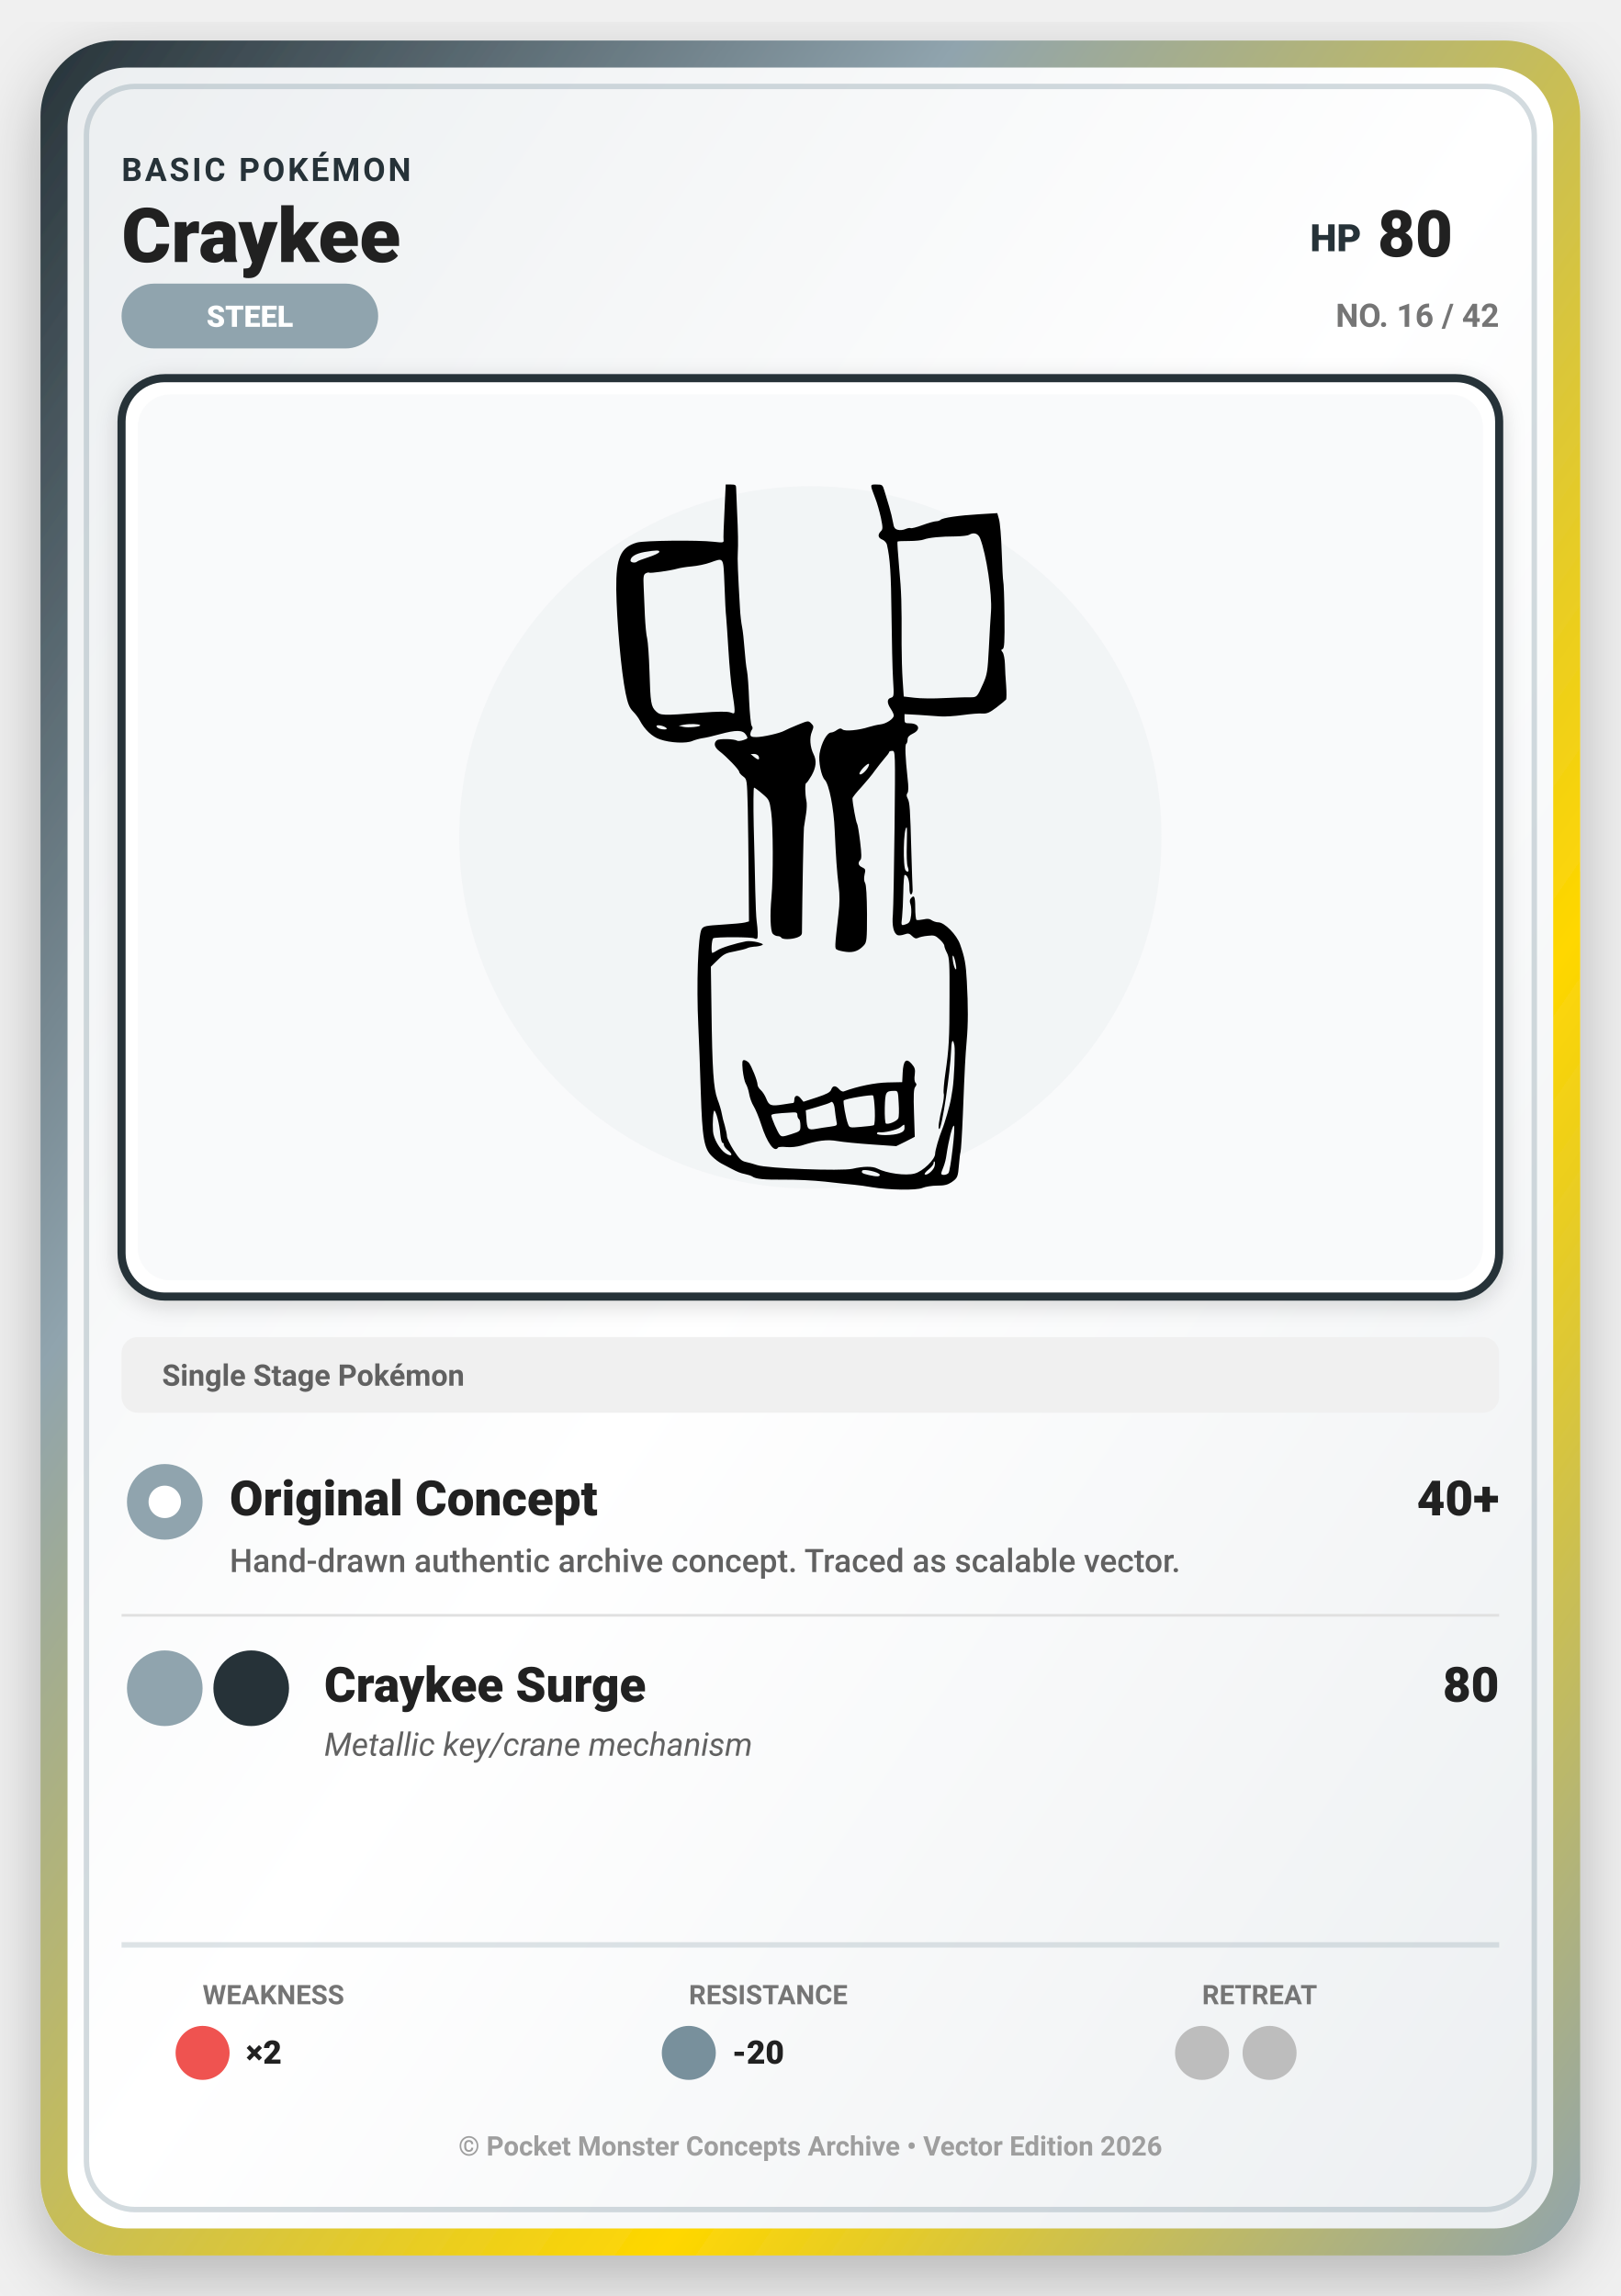
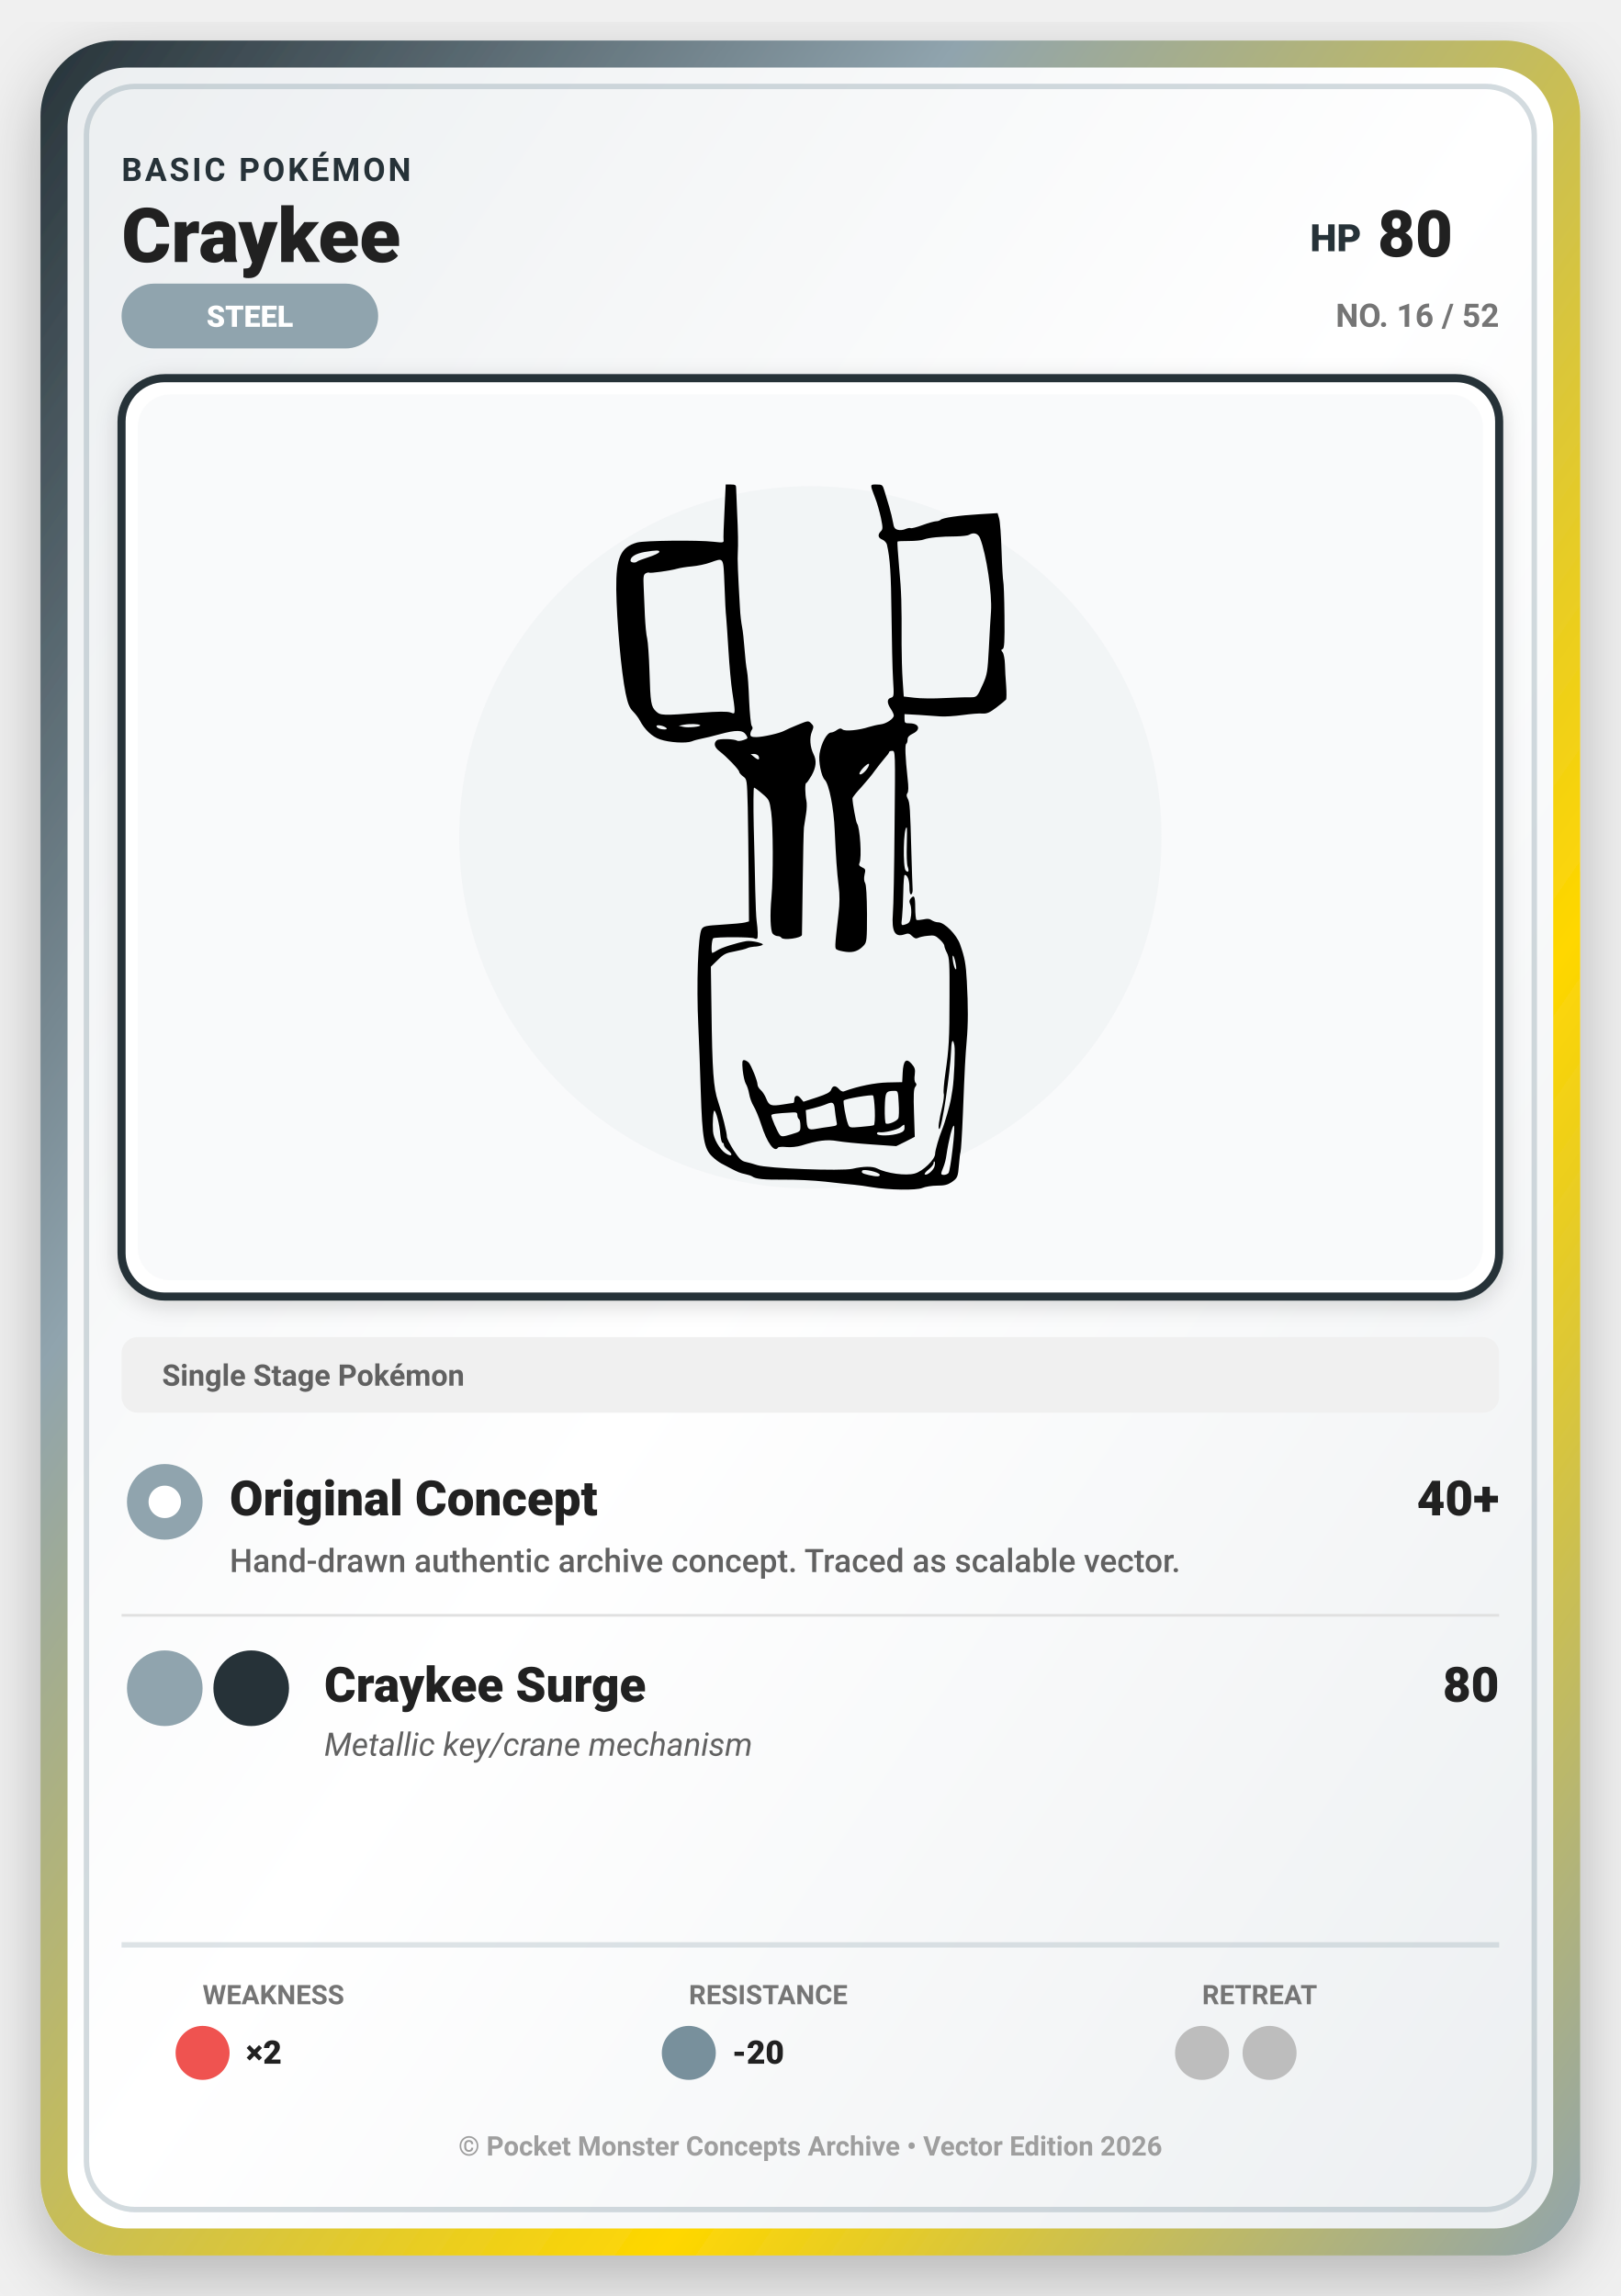
<svg xmlns="http://www.w3.org/2000/svg" viewBox="0 0 600 850" width="600" height="850">
  <defs>
    <linearGradient id="cardBg" x1="0%" y1="0%" x2="100%" y2="100%">
      <stop offset="0%" stop-color="#ECEFF1" />
      <stop offset="50%" stop-color="#FFFFFF" />
      <stop offset="100%" stop-color="#ECEFF1" />
    </linearGradient>
    <linearGradient id="foilBorder" x1="0%" y1="0%" x2="100%" y2="100%">
      <stop offset="0%" stop-color="#263238" />
      <stop offset="30%" stop-color="#90A4AE" />
      <stop offset="70%" stop-color="#FFD700" />
      <stop offset="100%" stop-color="#90A4AE" />
    </linearGradient>
    <linearGradient id="bannerGrad" x1="0%" y1="0%" x2="100%" y2="0%">
      <stop offset="0%" stop-color="#90A4AE" />
      <stop offset="100%" stop-color="#263238" />
    </linearGradient>
    <filter id="cardShadow" x="-5%" y="-5%" width="110%" height="110%">
      <feDropShadow dx="0" dy="8" stdDeviation="12" flood-opacity="0.25" flood-color="#000000" />
    </filter>
    <filter id="artShadow" x="-5%" y="-5%" width="110%" height="110%">
      <feDropShadow dx="0" dy="2" stdDeviation="4" flood-opacity="0.15" />
    </filter>
  </defs>
  <rect x="15" y="15" width="570" height="820" rx="28" fill="url(#foilBorder)" filter="url(#cardShadow)" />
  <rect x="25" y="25" width="550" height="800" rx="22" fill="url(#cardBg)" />
  <rect x="32" y="32" width="536" height="786" rx="18" fill="none" stroke="#90A4AE" stroke-width="2" opacity="0.4" />
  <g transform="translate(45, 45)">
    <text x="0" y="22" font-family="-apple-system, BlinkMacSystemFont, 'Segoe UI', Roboto, Helvetica, Arial, sans-serif" font-size="12" font-weight="700" fill="#263238" letter-spacing="1">BASIC POKÉMON</text>
    <text x="0" y="52" font-family="-apple-system, BlinkMacSystemFont, 'Segoe UI', Roboto, Helvetica, Arial, sans-serif" font-size="28" font-weight="900" fill="#212121">Craykee</text>
    <text x="440" y="48" font-family="-apple-system, BlinkMacSystemFont, 'Segoe UI', Roboto, Helvetica, Arial, sans-serif" font-size="14" font-weight="800" fill="#263238">HP</text>
    <text x="465" y="50" font-family="-apple-system, BlinkMacSystemFont, 'Segoe UI', Roboto, Helvetica, Arial, sans-serif" font-size="24" font-weight="900" fill="#212121">80</text>
  </g>
  <g transform="translate(45, 105)">
    <rect x="0" y="0" width="95" height="24" rx="12" fill="#90A4AE" />
    <text x="47.5" y="16" font-family="-apple-system, BlinkMacSystemFont, 'Segoe UI', Roboto, sans-serif" font-size="11" font-weight="800" fill="#FFFFFF" text-anchor="middle">STEEL</text>
-     <text x="510" y="16" font-family="-apple-system, BlinkMacSystemFont, 'Segoe UI', Roboto, sans-serif" font-size="12" font-weight="700" fill="#757575" text-anchor="end">NO. 16 / 42</text>
+     <text x="510" y="16" font-family="-apple-system, BlinkMacSystemFont, 'Segoe UI', Roboto, sans-serif" font-size="12" font-weight="700" fill="#757575" text-anchor="end">NO. 16 / 52</text>
  </g>
  <g transform="translate(45, 140)">
    <rect x="0" y="0" width="510" height="340" rx="16" fill="#FFFFFF" stroke="#263238" stroke-width="3" filter="url(#artShadow)" />
    <rect x="6" y="6" width="498" height="328" rx="12" fill="#ECEFF1" opacity="0.3" />
    <circle cx="255" cy="170" r="130" fill="#ECEFF1" opacity="0.5" />
    <svg x="20" y="15" width="470" height="310" viewBox="0 0 339 547" preserveAspectRatio="xMidYMid meet">
      <g transform="translate(0,547) scale(0.1,-0.1)" fill="#000000" stroke="none">
-         <path d="M1134 4868 c-5 -95 -8 -181 -6 -191 2 -17 -3 -18 -65 -11 -104 12 -452 8 -500 -5 -107 -30 -138 -98 -136 -306 3 -208 32 -534 61 -678 15 -70 24 -94 49 -120 17 -17 36 -43 43 -57 32 -61 81 -108 133 -125 66 -23 172 -28 212 -10 17 7 46 15 65 18 19 2 71 14 114 26 107 29 149 28 170 -3 15 -24 14 -25 -15 -35 -17 -6 -36 -8 -41 -5 -20 13 -120 15 -134 3 -23 -19 -16 -46 17 -71 46 -35 129 -121 129 -135 0 -6 12 -20 26 -30 25 -19 25 -19 30 -203 2 -102 5 -311 6 -464 l2 -280 -26 -7 c-14 -4 -80 -10 -147 -14 -109 -7 -123 -9 -136 -29 -24 -38 -35 -363 -22 -631 4 -88 12 -282 16 -430 10 -309 21 -375 76 -426 17 -17 43 -36 58 -44 14 -7 41 -21 59 -31 54 -28 62 -31 98 -39 19 -4 40 -11 45 -15 23 -17 77 -22 206 -21 74 1 196 -5 270 -13 74 -8 159 -18 189 -20 30 -3 82 -10 115 -16 110 -19 292 -22 332 -5 19 8 63 15 96 15 47 0 68 5 94 22 40 28 42 34 49 117 3 36 7 73 10 81 3 8 10 116 15 240 13 330 16 375 25 485 10 111 10 225 1 390 -6 115 -14 156 -44 241 -22 63 -102 144 -142 144 -14 0 -34 7 -44 14 -13 10 -28 11 -54 5 -20 -4 -41 -6 -45 -3 -4 3 -8 39 -8 80 0 73 -7 87 -29 60 -8 -9 -8 -22 -2 -38 5 -13 7 -46 4 -72 -5 -39 -10 -49 -30 -57 -36 -13 -36 -13 -29 44 3 28 7 103 8 165 1 61 5 112 9 112 18 0 31 -35 31 -80 0 -34 4 -50 12 -47 6 2 10 17 9 33 -1 16 -5 121 -8 234 -8 299 -11 333 -24 358 -9 17 -9 27 -2 36 7 9 8 39 1 97 -15 139 -18 219 -9 225 5 3 9 15 9 28 0 16 10 27 35 39 54 26 41 67 -22 67 -30 0 -33 3 -33 30 l0 30 93 -5 c50 -3 115 -8 143 -10 27 -2 92 2 143 9 51 7 109 12 129 10 30 -2 47 5 92 39 30 23 58 46 63 52 4 5 4 46 1 90 -4 44 -7 108 -8 142 -1 33 -8 68 -15 77 -11 13 -11 17 0 21 11 4 14 46 12 217 -1 117 -5 218 -8 225 -2 8 -7 93 -10 191 -3 97 -11 194 -18 216 l-11 39 -116 -7 c-134 -8 -241 -23 -255 -37 -5 -5 -18 -9 -28 -9 -11 0 -51 -11 -89 -25 -38 -14 -73 -23 -78 -20 -5 3 -20 0 -34 -6 -13 -6 -36 -9 -49 -5 -20 5 -27 14 -32 48 -4 24 -15 70 -25 103 -10 33 -24 79 -31 103 -12 40 -14 42 -52 42 -44 0 -44 4 -8 -90 12 -30 28 -88 37 -128 13 -65 13 -74 -1 -88 -22 -22 -18 -43 10 -54 13 -5 27 -20 30 -32 21 -92 27 -191 30 -458 2 -168 6 -357 10 -421 7 -112 6 -116 -14 -122 -26 -7 -27 -33 -1 -72 11 -16 20 -36 20 -44 0 -21 -49 -54 -87 -58 -19 -2 -53 -10 -76 -17 -64 -21 -156 -30 -172 -16 -11 9 -19 8 -37 -4 -12 -9 -29 -16 -37 -16 -27 0 -64 -66 -76 -138 -8 -51 11 -148 34 -171 28 -28 59 -183 65 -331 8 -174 14 -266 26 -366 7 -54 7 -111 -1 -175 -26 -230 -26 -230 -9 -238 8 -5 35 -11 59 -14 49 -6 83 7 116 43 18 20 20 36 20 204 -1 118 -5 188 -12 202 -8 13 -9 33 -4 56 8 32 6 37 -15 47 -26 11 -31 30 -12 49 8 8 8 37 -2 119 -7 59 -16 113 -20 118 -7 9 -30 136 -30 165 0 6 26 39 58 73 31 35 71 82 87 106 17 23 45 59 62 79 18 20 33 40 33 45 0 4 9 7 20 7 20 0 20 -3 15 -497 -3 -274 -8 -531 -11 -571 -7 -75 5 -126 32 -136 7 -3 27 -1 43 5 25 9 33 7 51 -11 15 -15 25 -18 38 -12 9 5 38 12 64 14 41 5 50 2 77 -23 17 -15 31 -34 31 -42 0 -8 8 -29 18 -48 15 -30 17 -65 16 -284 0 -279 -4 -341 -27 -501 -9 -61 -14 -120 -11 -132 4 -11 -1 -49 -9 -84 -22 -91 -30 -148 -20 -148 17 0 72 366 78 522 2 60 12 71 21 23 6 -33 -2 -219 -12 -284 -2 -14 -7 -42 -10 -61 -7 -44 -42 -165 -59 -205 -19 -46 -45 -135 -45 -157 0 -37 -80 -115 -134 -129 -58 -16 -182 1 -245 33 -29 15 -89 15 -161 -2 -73 -16 -556 2 -622 24 -23 8 -58 17 -76 21 -27 6 -41 19 -78 76 -24 38 -44 79 -44 92 0 12 -7 43 -14 69 -8 25 -17 61 -20 80 -3 18 -15 60 -28 93 -26 72 -34 190 -39 592 l-4 273 45 44 c39 39 54 46 110 56 36 7 73 16 82 21 10 5 30 9 45 10 16 0 37 4 48 8 17 7 13 10 -25 21 -24 6 -58 9 -75 6 -68 -13 -163 -42 -188 -59 -14 -9 -29 -17 -32 -17 -10 0 -5 89 6 96 15 9 253 9 268 -1 7 -4 15 -4 18 -1 7 6 5 57 -3 116 -3 19 -7 109 -9 200 -2 91 -6 279 -10 418 -3 138 -2 252 2 252 4 0 29 -18 54 -40 45 -38 47 -42 58 -120 13 -87 14 -423 2 -555 -11 -117 -7 -221 8 -239 8 -9 22 -16 32 -16 10 0 21 -4 24 -10 8 -13 64 -13 104 1 22 8 31 17 31 32 3 293 10 660 13 687 3 19 9 60 14 90 5 30 6 69 2 85 -9 43 -10 115 -1 115 4 0 19 22 35 49 30 54 34 98 13 139 -23 46 -28 108 -11 147 13 33 13 37 -5 55 -18 18 -20 18 -88 -10 -38 -15 -77 -33 -88 -39 -29 -16 -140 -41 -183 -41 -29 0 -38 4 -38 18 0 9 4 23 10 30 6 8 6 16 -1 25 -6 7 -13 81 -17 165 -3 84 -9 172 -14 195 -5 23 -12 87 -16 142 -4 55 -11 120 -16 144 -5 24 -12 80 -14 125 -13 223 -17 325 -14 361 3 55 2 129 -5 275 -3 69 -6 135 -6 148 0 18 -5 22 -34 22 l-34 0 -8 -172z m1670 -180 c41 -105 79 -362 71 -478 -3 -41 -10 -149 -14 -240 -8 -150 -11 -171 -37 -230 -40 -90 -40 -90 -87 -90 -23 1 -98 -2 -167 -5 -69 -4 -156 -3 -195 2 l-70 8 -7 105 c-4 58 -7 164 -7 235 1 276 -1 339 -16 501 -8 92 -13 169 -11 171 2 3 36 4 76 4 39 0 83 4 97 10 31 12 112 20 209 20 39 1 77 5 85 10 31 19 60 10 73 -23z m-2096 -89 c-2 -7 -34 -22 -71 -34 -37 -12 -70 -24 -73 -28 -13 -12 -44 -7 -44 6 0 25 35 46 91 56 78 13 101 13 97 0z m426 -216 c3 -93 8 -186 11 -208 2 -22 9 -121 15 -220 6 -99 17 -220 25 -270 8 -49 15 -102 15 -117 0 -26 -2 -27 -27 -17 -20 7 -78 7 -198 -2 -246 -19 -259 -18 -288 9 -33 31 -37 55 -43 262 -3 96 -10 192 -15 214 -6 21 -12 88 -15 150 -2 61 -6 146 -8 189 -3 66 -1 79 14 87 10 5 20 7 22 4 6 -5 139 13 183 26 17 5 59 12 95 15 36 3 90 14 120 25 92 32 86 42 94 -147z m-159 -915 c10 -10 -82 -19 -111 -11 l-29 7 35 7 c40 7 97 5 105 -3z m-220 -19 c5 -5 1 -9 -12 -9 -29 0 -53 10 -53 22 0 12 50 2 65 -13z m602 -184 c9 -25 -2 -27 -28 -6 l-24 20 23 1 c12 0 25 -7 29 -15z m715 -72 c-16 -29 -49 -56 -56 -44 -3 5 8 23 25 41 33 33 47 34 31 3z m253 -508 c-2 -64 0 -127 6 -142 11 -29 4 -42 -13 -25 -20 20 -15 282 6 282 3 0 3 -52 1 -115z m320 -780 c5 -27 4 -37 -3 -30 -5 6 -13 30 -16 55 -8 56 9 34 19 -25z m-1556 -1007 c8 -29 16 -77 18 -105 3 -29 9 -53 14 -53 5 0 9 -6 9 -14 0 -8 12 -24 26 -35 39 -30 25 -46 -16 -19 -38 26 -78 96 -81 143 -4 55 1 135 9 135 4 0 14 -24 21 -52z m1535 -199 c-9 -79 -21 -150 -26 -156 -12 -15 -48 -18 -48 -4 0 5 6 24 14 42 8 19 17 54 20 79 14 96 40 200 49 191 5 -5 1 -70 -9 -152z m-118 -113 c-7 -27 -52 -64 -64 -52 -3 4 8 18 26 32 18 14 32 33 32 41 0 9 3 14 6 10 4 -3 4 -17 0 -31z m-358 -54 c4 -14 -18 -15 -71 -3 -44 10 -51 16 -43 29 8 13 108 -9 114 -26z" />
-         <path d="M1253 1214 c4 -37 13 -76 20 -88 8 -12 18 -42 22 -66 4 -25 17 -61 29 -80 12 -19 35 -74 50 -121 38 -120 87 -187 110 -150 3 4 28 6 55 3 30 -3 70 2 98 10 104 33 168 41 235 29 34 -6 135 -16 224 -22 l160 -11 61 30 60 31 -5 155 c-4 118 -2 159 8 171 10 12 10 19 2 27 -7 7 -9 28 -5 53 4 34 1 46 -20 70 -36 42 -55 23 -59 -58 l-3 -61 -95 -2 c-83 -2 -193 -24 -288 -59 -7 -2 -20 4 -29 15 -23 26 -42 25 -52 -3 -7 -18 -29 -29 -95 -51 l-86 -28 -19 23 c-20 25 -41 19 -41 -12 0 -10 -3 -19 -7 -19 -5 0 -35 -5 -68 -10 -76 -12 -90 -8 -108 38 -8 20 -24 46 -36 56 -12 11 -21 26 -21 35 0 25 -40 124 -57 144 -9 9 -23 17 -31 17 -12 0 -14 -11 -9 -66z m1019 -216 c3 -46 2 -90 -3 -99 -10 -19 -66 -42 -81 -33 -5 4 -8 48 -7 103 3 103 6 109 60 110 26 1 27 0 31 -81z m-156 -47 c2 -50 -1 -93 -6 -96 -4 -3 -42 -8 -84 -11 -74 -7 -76 -6 -85 18 -15 39 -34 148 -28 154 11 12 182 40 191 33 5 -4 10 -49 12 -98z m-261 3 c2 -22 7 -53 10 -71 7 -31 7 -31 -41 -38 -27 -3 -68 -10 -91 -14 -53 -10 -60 -3 -64 68 l-4 53 78 23 c42 12 80 25 84 29 12 12 25 -11 28 -50z m-245 -33 c0 -11 5 -23 10 -26 6 -3 10 -23 10 -43 0 -36 -1 -37 -60 -56 -53 -17 -62 -18 -74 -5 -14 15 -56 111 -56 128 0 9 29 13 138 19 26 2 32 -2 32 -17z m700 -84 c0 -17 -9 -26 -33 -35 -41 -15 -147 -16 -147 -2 0 6 6 10 13 9 30 -6 119 15 140 32 28 23 27 23 27 -4z" />
+         <path d="M1134 4868 c-5 -95 -8 -181 -6 -191 2 -17 -3 -18 -65 -11 -104 12 -452 8 -500 -5 -107 -30 -138 -98 -136 -306 3 -208 32 -534 61 -678 15 -70 24 -94 49 -120 17 -17 36 -43 43 -57 32 -61 81 -108 133 -125 61 -21 170 -27 207 -13 14 6 43 14 65 18 22 4 76 17 119 29 107 29 149 28 170 -3 15 -24 14 -25 -15 -35 -17 -6 -36 -8 -41 -5 -20 13 -120 15 -134 3 -23 -19 -16 -46 17 -71 46 -35 129 -121 129 -135 0 -6 12 -20 26 -30 25 -19 25 -19 30 -203 2 -102 5 -311 6 -464 l2 -280 -26 -7 c-14 -4 -80 -10 -147 -14 -109 -7 -123 -9 -136 -29 -24 -38 -35 -363 -22 -631 4 -88 12 -282 16 -430 10 -309 21 -375 76 -426 17 -17 43 -36 58 -44 14 -7 41 -21 59 -31 54 -28 62 -31 98 -39 19 -4 40 -11 45 -15 23 -17 77 -22 206 -21 74 1 196 -5 270 -13 74 -8 159 -18 189 -20 30 -3 82 -10 115 -16 110 -19 292 -22 332 -5 19 8 63 15 96 15 47 0 68 5 94 22 40 28 42 34 49 117 3 36 7 73 10 81 3 8 10 116 15 240 13 330 16 375 25 485 10 111 10 225 1 390 -6 115 -14 156 -44 241 -22 63 -102 144 -142 144 -14 0 -34 7 -44 14 -13 10 -28 11 -54 5 -20 -4 -41 -6 -45 -3 -4 3 -8 39 -8 80 0 74 -7 87 -30 59 -10 -12 -10 -22 -2 -39 5 -12 8 -44 5 -70 -5 -39 -10 -49 -30 -57 -36 -13 -36 -13 -29 44 3 28 7 103 8 165 1 61 5 112 9 112 18 0 31 -35 31 -80 0 -34 4 -50 12 -47 6 2 10 17 9 33 -1 16 -5 121 -8 234 -8 293 -10 333 -24 358 -9 17 -9 27 -2 36 7 9 8 39 1 97 -15 139 -18 219 -9 225 5 3 9 15 9 28 0 16 10 27 35 39 54 26 41 67 -22 67 -30 0 -33 3 -33 30 l0 30 93 -5 c50 -3 115 -8 143 -10 27 -2 92 2 143 9 51 7 109 12 129 10 30 -2 47 5 92 39 30 23 58 46 63 52 4 5 4 46 1 90 -4 44 -7 108 -8 142 -1 33 -8 68 -15 77 -11 13 -11 17 0 21 11 4 14 46 12 217 -1 117 -5 218 -8 226 -2 7 -8 95 -11 195 -3 100 -10 197 -16 216 l-10 34 -117 -7 c-135 -8 -242 -23 -256 -37 -5 -5 -18 -9 -28 -9 -11 0 -51 -11 -89 -25 -38 -14 -73 -23 -78 -20 -5 3 -20 0 -34 -6 -13 -6 -36 -9 -49 -5 -20 5 -27 14 -32 48 -4 24 -15 70 -25 103 -10 33 -24 79 -31 103 -12 40 -14 42 -52 42 -44 0 -44 4 -8 -90 12 -30 28 -88 37 -128 13 -65 13 -74 -1 -88 -22 -22 -18 -43 10 -54 13 -5 27 -20 30 -32 21 -92 27 -191 30 -458 2 -168 6 -357 10 -421 7 -112 6 -116 -14 -122 -26 -7 -27 -33 -1 -72 11 -16 20 -36 20 -44 0 -21 -49 -54 -87 -58 -19 -2 -53 -10 -76 -17 -64 -21 -156 -30 -172 -16 -11 9 -19 8 -37 -4 -12 -9 -29 -16 -37 -16 -27 0 -64 -66 -76 -138 -8 -51 11 -148 34 -171 28 -28 59 -183 65 -331 8 -174 14 -266 26 -366 7 -54 7 -111 -1 -175 -26 -230 -26 -230 -9 -238 8 -5 35 -11 59 -14 49 -6 83 7 116 43 18 20 20 36 20 204 -1 118 -5 188 -12 202 -8 13 -9 33 -4 56 8 32 6 37 -16 47 -19 9 -23 16 -17 29 16 32 3 234 -16 257 -7 9 -30 135 -30 165 0 6 26 39 58 73 31 35 71 82 87 106 17 23 45 59 62 79 18 20 33 40 33 45 0 4 9 7 20 7 20 0 20 -3 15 -492 -2 -271 -7 -528 -11 -571 -9 -117 13 -157 75 -136 25 9 33 7 51 -11 15 -15 25 -18 38 -12 9 5 38 12 64 14 41 5 50 2 77 -23 17 -15 31 -34 31 -42 0 -8 8 -29 18 -48 15 -30 17 -65 16 -284 0 -279 -4 -341 -27 -501 -9 -61 -14 -120 -11 -132 4 -11 -1 -49 -9 -84 -22 -91 -30 -148 -20 -148 17 0 72 366 78 522 2 60 12 71 21 23 6 -33 -2 -219 -12 -284 -2 -14 -7 -42 -10 -61 -7 -44 -42 -165 -59 -205 -19 -46 -45 -135 -45 -157 0 -37 -80 -115 -134 -129 -58 -16 -182 1 -245 33 -29 15 -89 15 -161 -2 -73 -16 -556 2 -622 24 -23 8 -58 17 -76 21 -27 6 -41 19 -78 76 -24 38 -44 77 -44 87 0 28 -31 151 -58 232 -30 89 -38 196 -43 607 l-4 273 45 44 c39 39 54 46 110 56 36 7 73 16 82 21 10 5 30 9 45 10 16 0 37 4 48 8 17 7 13 10 -24 21 -25 6 -58 10 -75 7 -59 -10 -162 -42 -189 -60 -14 -9 -29 -17 -32 -17 -10 0 -5 89 6 96 15 9 253 9 268 -1 7 -4 15 -4 18 -1 7 6 5 57 -3 116 -3 19 -7 109 -9 200 -2 91 -6 279 -10 418 -3 138 -2 252 2 252 4 0 29 -18 54 -40 45 -38 47 -42 58 -120 13 -87 14 -423 2 -555 -11 -117 -7 -221 8 -239 8 -9 22 -16 32 -16 10 0 21 -4 24 -10 12 -20 134 -3 135 18 1 4 2 156 5 337 2 182 6 346 8 365 3 19 9 60 14 90 5 30 6 69 2 85 -9 43 -10 115 -1 115 4 0 19 22 35 49 30 54 34 98 13 139 -23 46 -28 108 -11 147 13 33 13 37 -5 55 -18 18 -20 18 -88 -10 -38 -15 -77 -33 -88 -39 -29 -16 -140 -41 -183 -41 -29 0 -38 4 -38 18 0 9 4 23 10 30 6 8 6 16 -1 25 -6 7 -13 81 -17 165 -3 84 -9 172 -14 195 -5 23 -12 87 -16 142 -4 55 -11 120 -16 144 -5 24 -12 80 -14 125 -13 223 -17 325 -14 361 3 55 2 129 -5 275 -3 69 -6 135 -6 148 0 18 -5 22 -34 22 l-34 0 -8 -172z m1670 -180 c41 -105 79 -362 71 -478 -3 -41 -10 -149 -14 -240 -8 -150 -11 -171 -37 -230 -40 -90 -40 -90 -87 -90 -23 1 -98 -2 -167 -5 -69 -4 -156 -3 -195 2 l-70 8 -7 105 c-4 58 -7 164 -7 235 1 276 -1 339 -16 501 -8 92 -13 169 -11 171 2 3 36 4 76 4 39 0 83 4 97 10 31 12 112 20 209 20 39 1 77 5 85 10 31 19 60 10 73 -23z m-2096 -89 c-2 -7 -34 -22 -71 -34 -37 -12 -70 -24 -73 -28 -13 -12 -44 -7 -44 6 0 25 35 46 91 56 78 13 101 13 97 0z m426 -216 c3 -93 8 -186 11 -208 2 -22 9 -121 15 -220 6 -99 17 -220 25 -270 8 -49 15 -102 15 -117 0 -26 -2 -27 -27 -17 -20 7 -78 7 -198 -2 -246 -19 -259 -18 -288 9 -33 31 -37 55 -43 262 -3 96 -10 192 -15 214 -6 21 -12 88 -15 150 -2 61 -6 146 -8 189 -3 66 -1 79 14 87 10 5 20 7 22 4 6 -5 139 13 183 26 17 5 59 12 95 15 36 3 90 14 120 25 92 32 86 42 94 -147z m-159 -915 c10 -10 -82 -19 -111 -11 l-29 7 35 7 c40 7 97 5 105 -3z m-220 -19 c5 -5 1 -9 -12 -9 -29 0 -53 10 -53 22 0 12 50 2 65 -13z m602 -184 c9 -25 -2 -27 -28 -6 l-24 20 23 1 c12 0 25 -7 29 -15z m715 -72 c-16 -29 -49 -56 -56 -44 -3 5 8 23 25 41 33 33 47 34 31 3z m253 -508 c-2 -64 0 -127 6 -142 11 -29 4 -42 -13 -25 -20 20 -15 282 6 282 3 0 3 -52 1 -115z m320 -780 c5 -27 4 -37 -3 -30 -5 6 -13 30 -16 55 -8 56 9 34 19 -25z m-1556 -1007 c8 -29 16 -77 18 -105 3 -29 9 -53 14 -53 5 0 9 -6 9 -14 0 -8 12 -24 26 -35 39 -30 25 -46 -16 -19 -38 26 -78 96 -81 143 -4 55 1 135 9 135 4 0 14 -24 21 -52z m1535 -199 c-9 -79 -21 -150 -26 -156 -12 -15 -48 -18 -48 -4 0 5 6 24 14 42 8 19 17 54 20 79 14 96 40 200 49 191 5 -5 1 -70 -9 -152z m-118 -113 c-7 -27 -52 -64 -64 -52 -3 4 8 18 26 32 18 14 32 33 32 41 0 9 3 14 6 10 4 -3 4 -17 0 -31z m-358 -54 c4 -14 -18 -15 -71 -3 -44 10 -51 16 -43 29 8 13 108 -9 114 -26z" />
+         <path d="M1253 1214 c4 -37 13 -76 20 -88 8 -12 18 -42 22 -66 4 -25 17 -61 29 -80 12 -19 35 -74 50 -121 38 -120 87 -187 110 -150 3 4 28 6 55 3 30 -3 70 2 98 10 104 33 168 41 235 29 34 -6 135 -16 224 -22 l160 -11 61 30 60 31 -5 155 c-4 118 -2 159 8 171 10 12 10 19 2 27 -7 7 -9 28 -5 53 4 34 1 46 -20 70 -36 42 -55 23 -59 -58 l-3 -61 -95 -2 c-83 -2 -193 -24 -288 -59 -7 -2 -20 4 -29 15 -23 26 -42 25 -52 -3 -7 -18 -29 -29 -95 -51 l-86 -28 -19 23 c-20 25 -41 19 -41 -12 0 -10 -3 -19 -7 -19 -5 0 -35 -5 -68 -10 -76 -12 -90 -8 -108 38 -8 20 -24 46 -36 56 -12 11 -21 26 -21 35 0 25 -40 124 -57 144 -9 9 -23 17 -31 17 -12 0 -14 -11 -9 -66z m1019 -216 c3 -46 2 -90 -3 -99 -10 -19 -66 -42 -81 -33 -5 4 -8 48 -7 103 3 103 6 109 60 110 26 1 27 0 31 -81z m-156 -47 c2 -50 -1 -93 -6 -96 -4 -3 -42 -8 -84 -11 -74 -7 -76 -6 -85 18 -15 39 -34 148 -28 154 11 12 182 40 191 33 5 -4 10 -49 12 -98z m-261 3 c2 -22 7 -53 10 -71 7 -31 7 -31 -41 -38 -27 -3 -68 -10 -91 -14 -53 -10 -60 -3 -64 68 l-4 54 51 13 c29 7 67 19 85 27 41 17 50 11 54 -39z m-245 -33 c0 -11 5 -23 10 -26 6 -3 10 -23 10 -44 0 -38 0 -38 -60 -56 -53 -16 -63 -16 -74 -4 -14 15 -56 111 -56 128 0 9 29 13 138 19 26 2 32 -2 32 -17z m700 -84 c0 -17 -9 -26 -32 -34 -53 -19 -148 -20 -148 -3 0 6 6 10 13 9 30 -6 119 15 140 32 28 23 27 23 27 -4z" />
      </g>
    </svg>
  </g>
  <g transform="translate(45, 495)">
    <rect x="0" y="0" width="510" height="28" rx="6" fill="#F0F0F0" />
    <text x="15" y="18" font-family="-apple-system, BlinkMacSystemFont, 'Segoe UI', Roboto, sans-serif" font-size="11" font-weight="700" fill="#616161">Single Stage Pokémon</text>
  </g>
  <g transform="translate(45, 540)">
    <circle cx="16" cy="16" r="14" fill="#90A4AE" />
    <circle cx="16" cy="16" r="6" fill="#FFFFFF" />
    <text x="40" y="21" font-family="-apple-system, BlinkMacSystemFont, 'Segoe UI', Roboto, sans-serif" font-size="18" font-weight="800" fill="#212121">Original Concept</text>
    <text x="510" y="21" font-family="-apple-system, BlinkMacSystemFont, 'Segoe UI', Roboto, sans-serif" font-size="18" font-weight="800" fill="#212121" text-anchor="end">40+</text>
    <text x="40" y="42" font-family="-apple-system, BlinkMacSystemFont, 'Segoe UI', Roboto, sans-serif" font-size="12" font-weight="500" fill="#616161">Hand-drawn authentic archive concept. Traced as scalable vector.</text>
    <line x1="0" y1="58" x2="510" y2="58" stroke="#E0E0E0" stroke-width="1" />
    <circle cx="16" cy="85" r="14" fill="#90A4AE" />
    <circle cx="48" cy="85" r="14" fill="#263238" />
    <text x="75" y="90" font-family="-apple-system, BlinkMacSystemFont, 'Segoe UI', Roboto, sans-serif" font-size="18" font-weight="800" fill="#212121">Craykee Surge</text>
    <text x="510" y="90" font-family="-apple-system, BlinkMacSystemFont, 'Segoe UI', Roboto, sans-serif" font-size="18" font-weight="800" fill="#212121" text-anchor="end">80</text>
    <text x="75" y="110" font-family="-apple-system, BlinkMacSystemFont, 'Segoe UI', Roboto, sans-serif" font-size="12" font-style="italic" fill="#616161">Metallic key/crane mechanism</text>
  </g>
  <g transform="translate(45, 720)">
    <line x1="0" y1="0" x2="510" y2="0" stroke="#90A4AE" stroke-width="2" opacity="0.3" />
    <text x="30" y="22" font-family="-apple-system, BlinkMacSystemFont, 'Segoe UI', Roboto, sans-serif" font-size="10" font-weight="700" fill="#757575">WEAKNESS</text>
    <text x="210" y="22" font-family="-apple-system, BlinkMacSystemFont, 'Segoe UI', Roboto, sans-serif" font-size="10" font-weight="700" fill="#757575">RESISTANCE</text>
    <text x="400" y="22" font-family="-apple-system, BlinkMacSystemFont, 'Segoe UI', Roboto, sans-serif" font-size="10" font-weight="700" fill="#757575">RETREAT</text>
    <circle cx="30" cy="40" r="10" fill="#EF5350" />
    <text x="46" y="44" font-family="-apple-system, BlinkMacSystemFont, 'Segoe UI', Roboto, sans-serif" font-size="12" font-weight="800" fill="#212121">×2</text>
    <circle cx="210" cy="40" r="10" fill="#78909C" />
    <text x="226" y="44" font-family="-apple-system, BlinkMacSystemFont, 'Segoe UI', Roboto, sans-serif" font-size="12" font-weight="800" fill="#212121">-20</text>
    <circle cx="400" cy="40" r="10" fill="#BDBDBD" />
    <circle cx="425" cy="40" r="10" fill="#BDBDBD" />
    <text x="255" y="78" font-family="-apple-system, BlinkMacSystemFont, 'Segoe UI', Roboto, sans-serif" font-size="10" font-weight="700" fill="#9E9E9E" text-anchor="middle">© Pocket Monster Concepts Archive • Vector Edition 2026</text>
  </g>
</svg>
